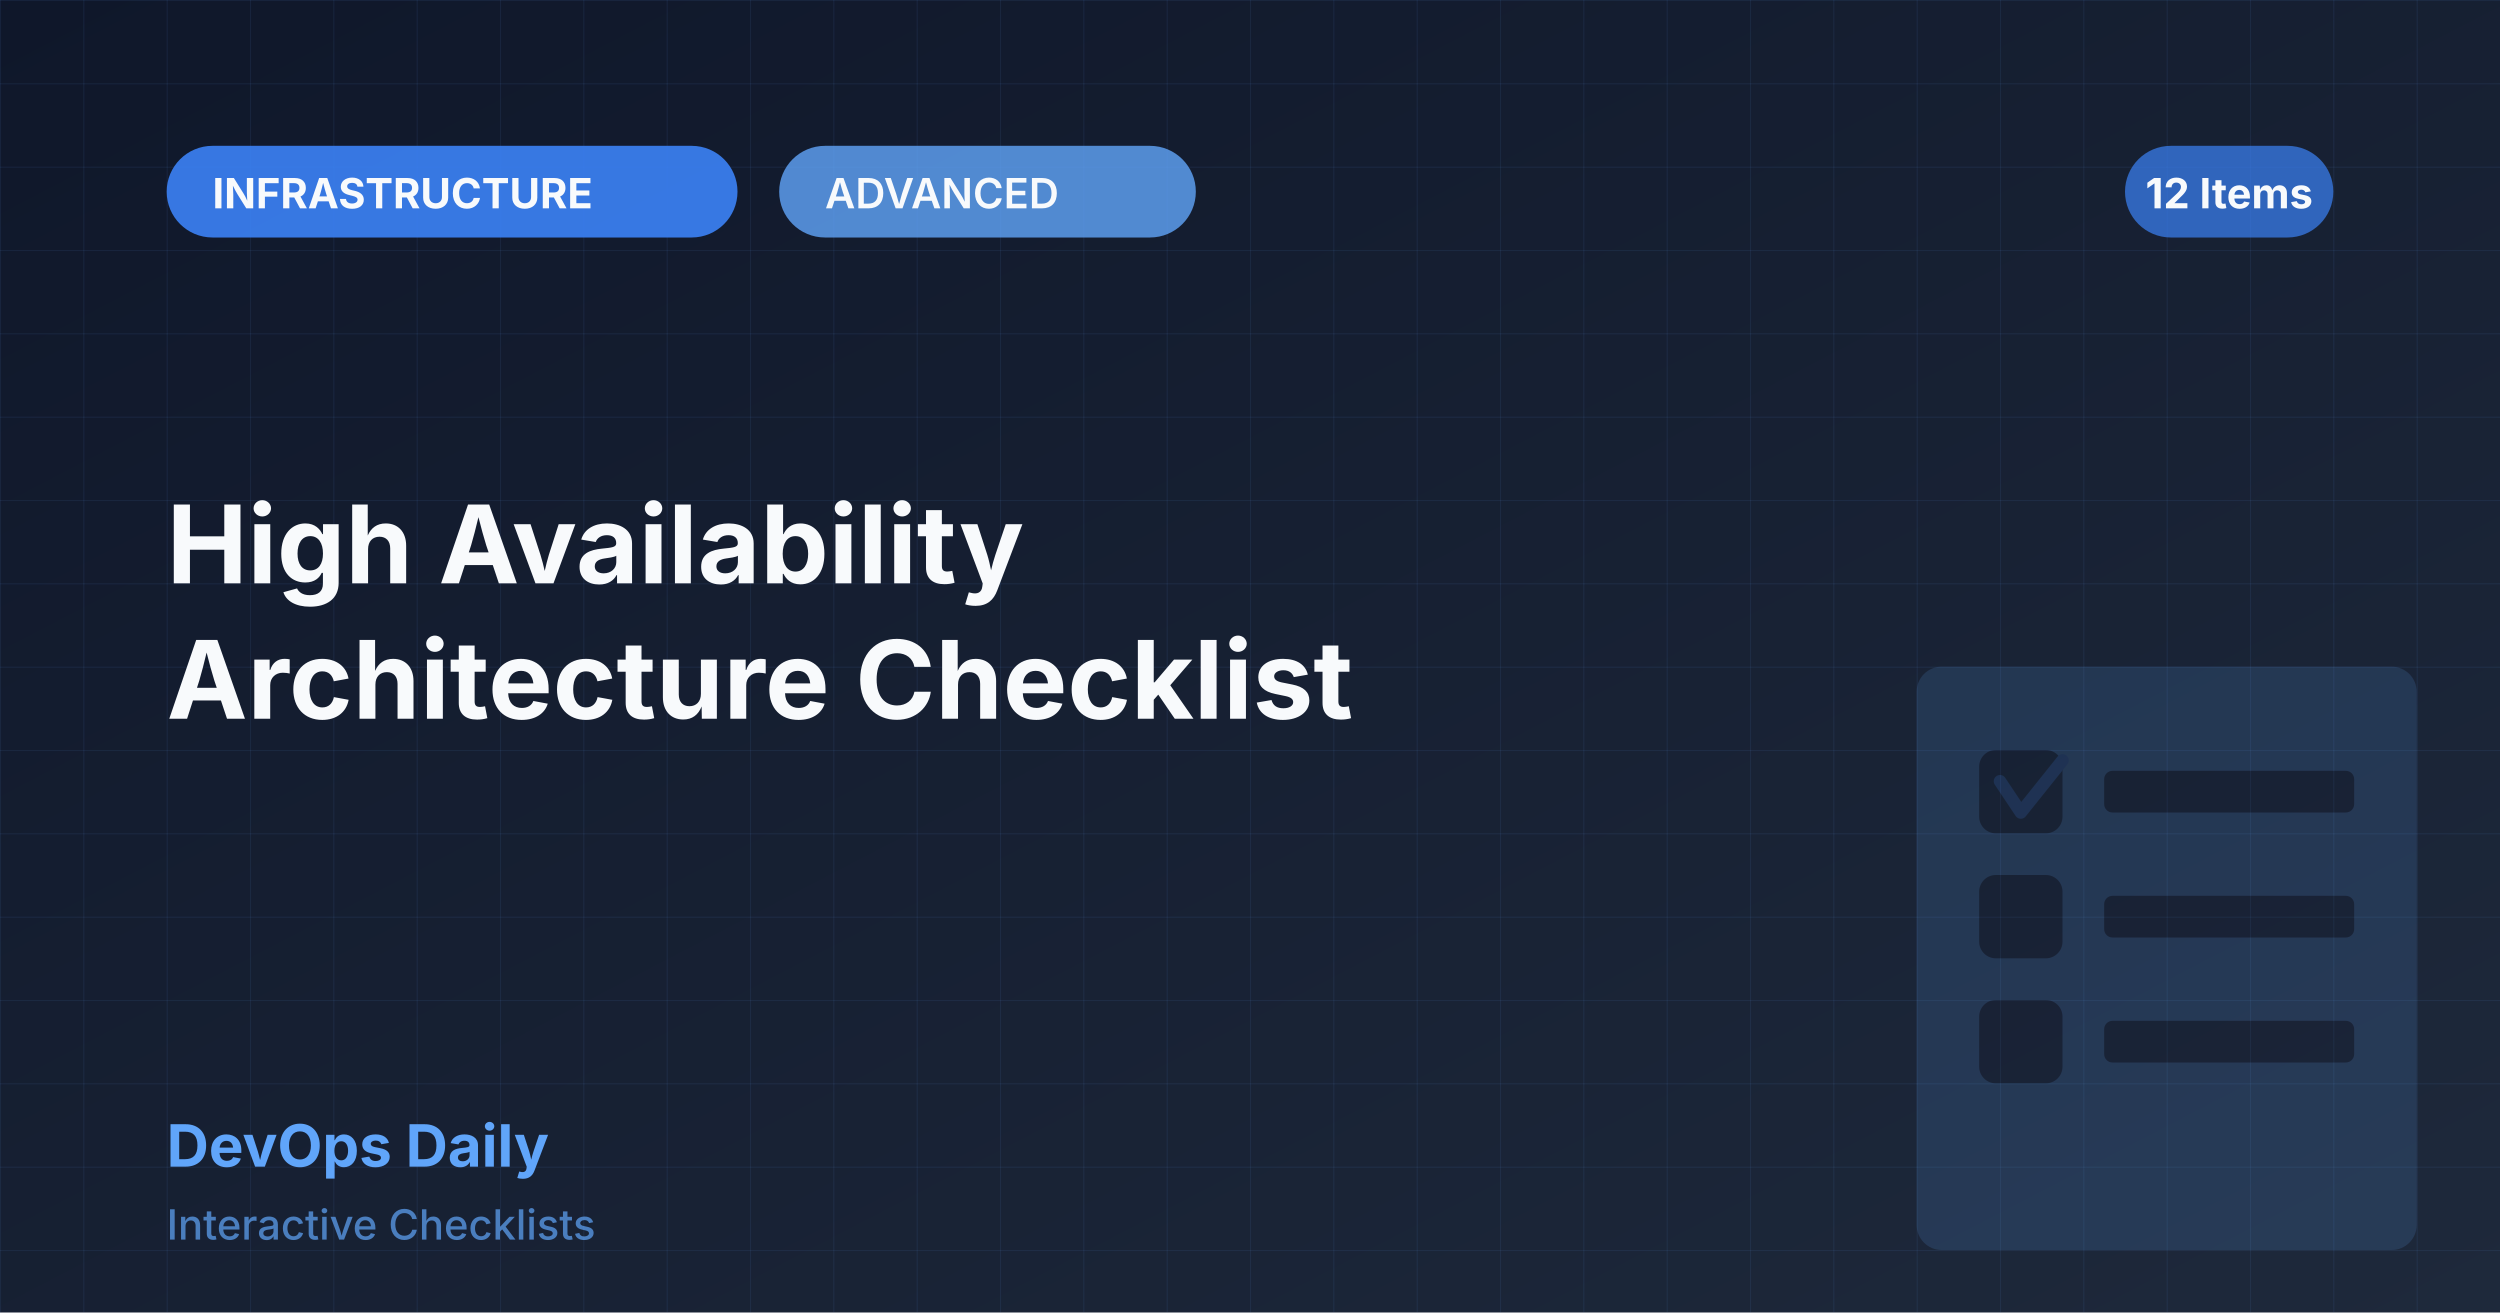
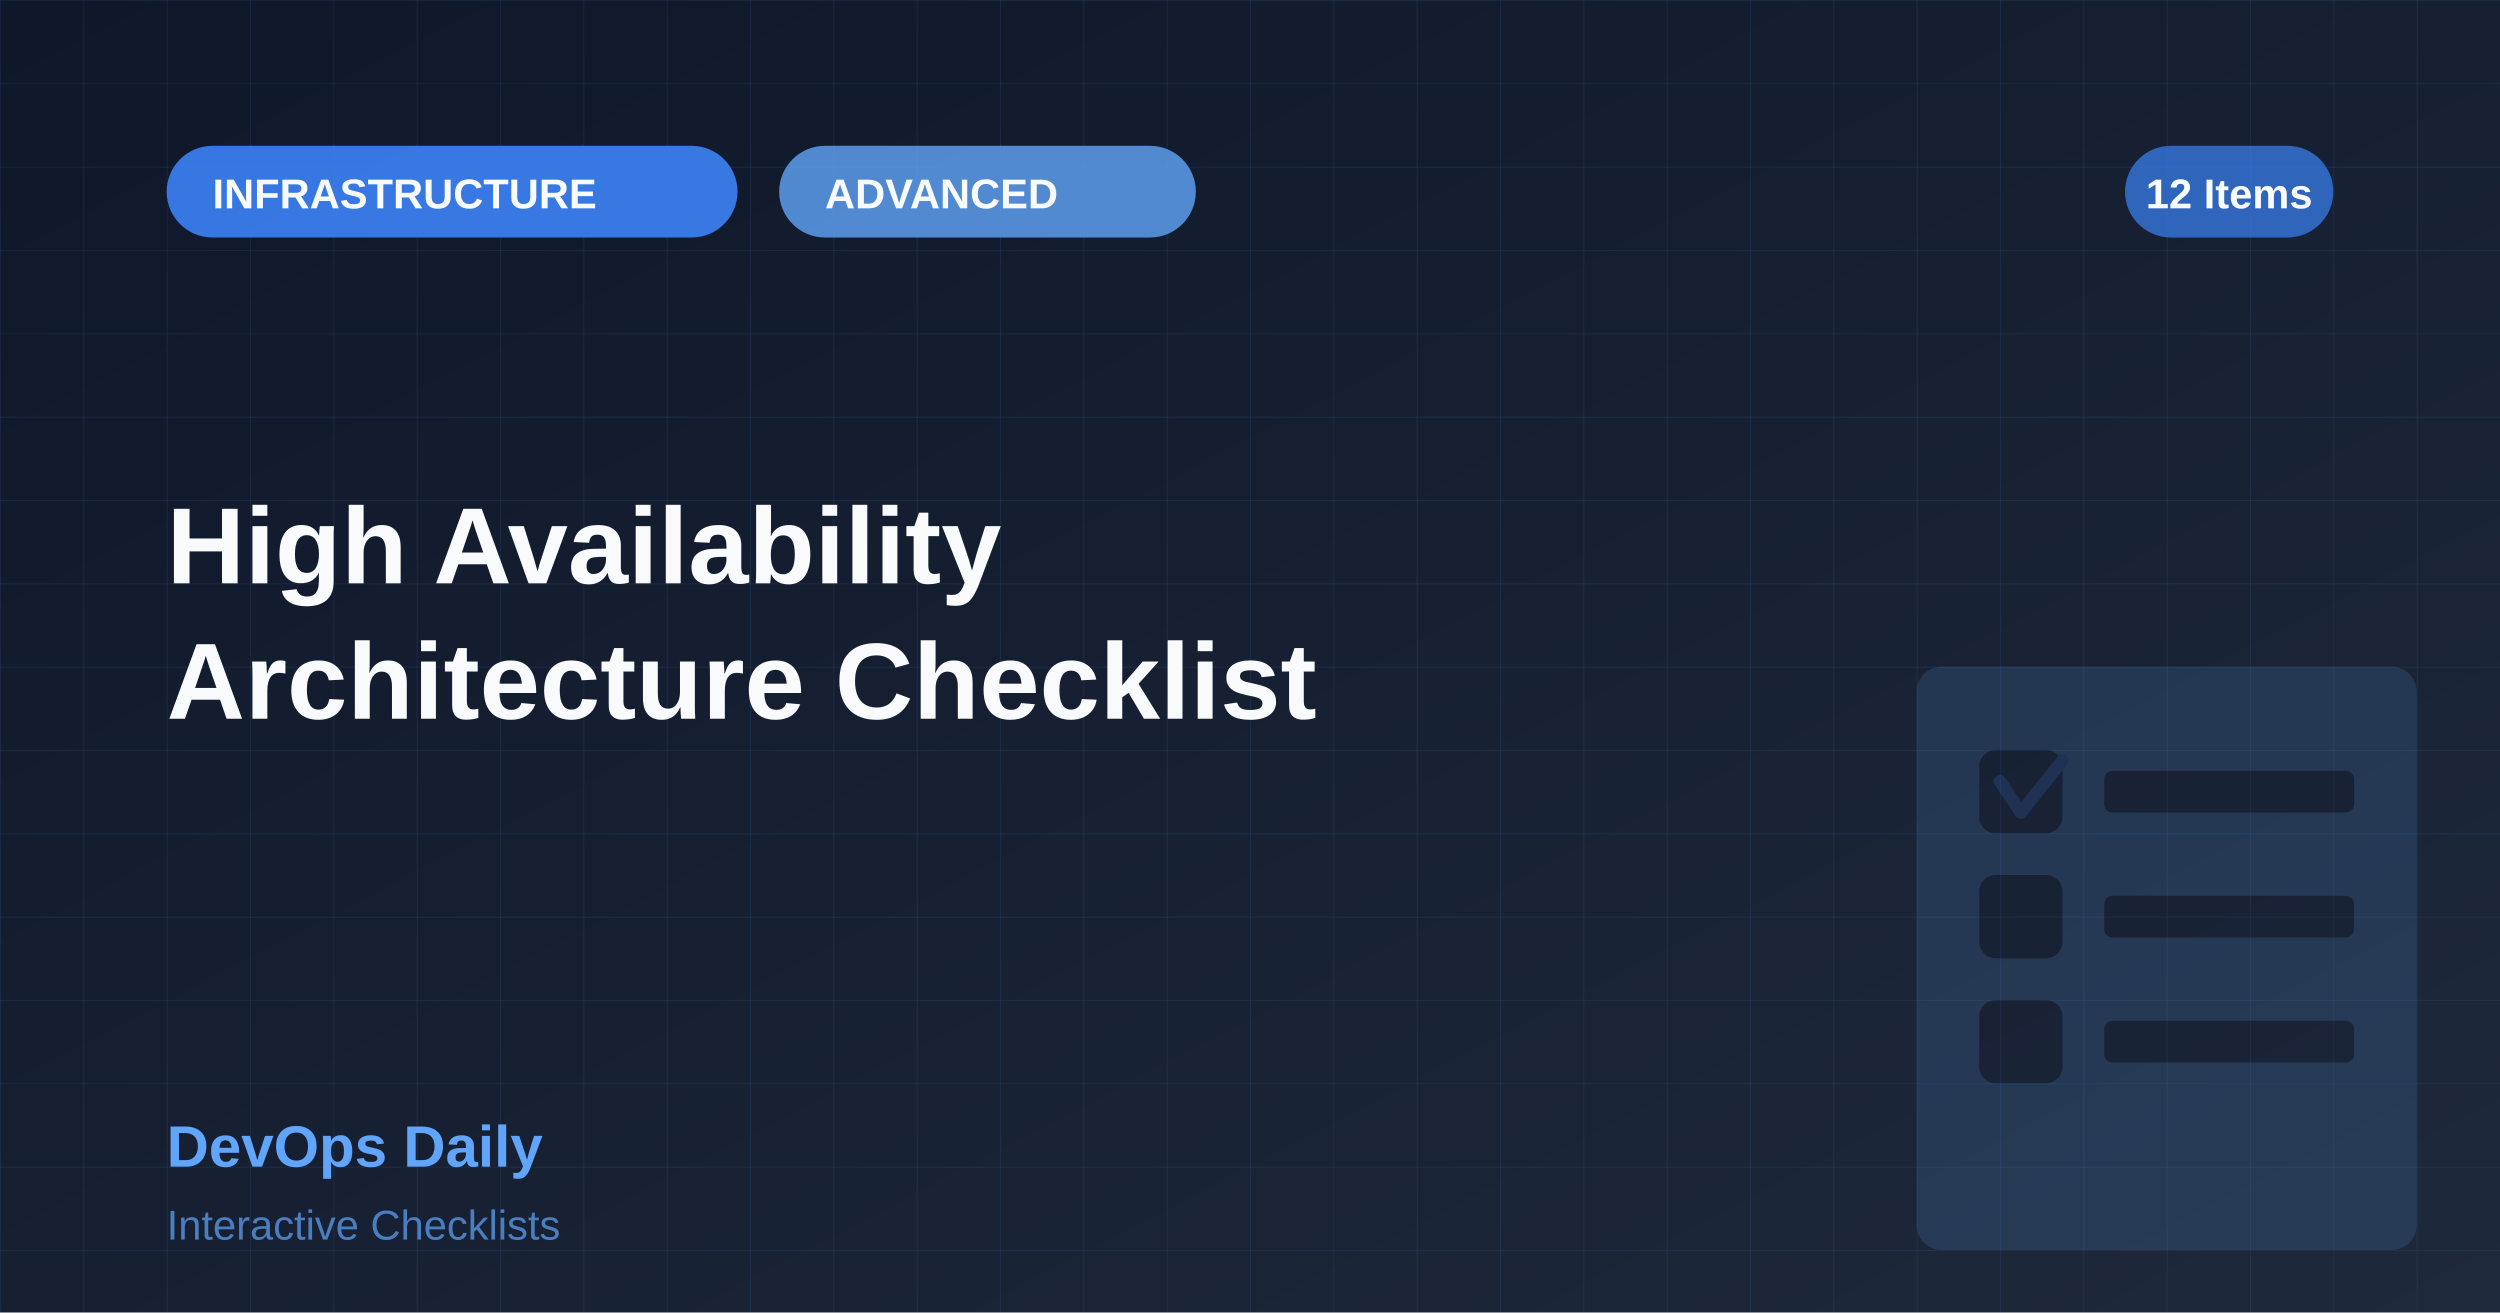
<svg xmlns="http://www.w3.org/2000/svg" width="1200" height="630">
  <defs>
    <linearGradient id="bgGradient" x1="0%" y1="0%" x2="100%" y2="100%">
      <stop offset="0%" style="stop-color:#0f172a;stop-opacity:1" />
      <stop offset="100%" style="stop-color:#1e293b;stop-opacity:1" />
    </linearGradient>
    <pattern id="grid" x="0" y="0" width="40" height="40" patternUnits="userSpaceOnUse">
      <line x1="0" y1="0" x2="0" y2="40" stroke="#60a5fa" stroke-width="1" opacity="0.08" />
      <line x1="0" y1="0" x2="40" y2="0" stroke="#60a5fa" stroke-width="1" opacity="0.08" />
    </pattern>
    <filter id="glow">
      <feGaussianBlur stdDeviation="3" result="coloredBlur" />
      <feMerge>
        <feMergeNode in="coloredBlur" />
        <feMergeNode in="SourceGraphic" />
      </feMerge>
    </filter>
  </defs>
  <rect width="1200" height="630" fill="url(#bgGradient)" />
  <rect width="1200" height="630" fill="url(#grid)" />
  <rect x="80" y="70" width="274" height="44" rx="22" fill="#3b82f6" opacity="0.9" />
-   <text x="102" y="100" font-family="system-ui, -apple-system, sans-serif" font-size="20" font-weight="bold" fill="#f8fafc">INFRASTRUCTURE</text>
+   <text x="102" y="100" font-family="Arial, sans-serif" font-size="20" font-weight="bold" fill="#f8fafc">INFRASTRUCTURE</text>
  <rect x="374" y="70" width="200" height="44" rx="22" fill="#60a5fa" opacity="0.8" />
-   <text x="396" y="100" font-family="system-ui, -apple-system, sans-serif" font-size="20" font-weight="600" fill="#f8fafc">ADVANCED</text>
+   <text x="396" y="100" font-family="Arial, sans-serif" font-size="20" font-weight="600" fill="#f8fafc">ADVANCED</text>
  <rect x="1020" y="70" width="100" height="44" rx="22" fill="#3b82f6" opacity="0.7" />
-   <text x="1070" y="100" font-family="system-ui, -apple-system, sans-serif" font-size="20" font-weight="bold" fill="#f8fafc" text-anchor="middle">12 Items</text>
+   <text x="1070" y="100" font-family="Arial, sans-serif" font-size="20" font-weight="bold" fill="#f8fafc" text-anchor="middle">12 Items</text>
  <g opacity="0.15">
    <rect x="920" y="320" width="240" height="280" rx="12" fill="#60a5fa" />
    <rect x="950" y="360" width="40" height="40" rx="8" fill="#0f172a" />
    <rect x="1010" y="370" width="120" height="20" rx="4" fill="#0f172a" />
    <rect x="950" y="420" width="40" height="40" rx="8" fill="#0f172a" />
    <rect x="1010" y="430" width="120" height="20" rx="4" fill="#0f172a" />
    <rect x="950" y="480" width="40" height="40" rx="8" fill="#0f172a" />
    <rect x="1010" y="490" width="120" height="20" rx="4" fill="#0f172a" />
    <polyline points="960,375 970,390 990,365" stroke="#3b82f6" stroke-width="6" fill="none" stroke-linecap="round" stroke-linejoin="round" />
  </g>
-   <text x="80" y="280" font-family="system-ui, -apple-system, sans-serif" font-size="52" font-weight="bold" fill="#f8fafc">High Availability</text>
-   <text x="80" y="345" font-family="system-ui, -apple-system, sans-serif" font-size="52" font-weight="bold" fill="#f8fafc">Architecture Checklist</text>
-   <text x="80" y="560" font-family="system-ui, -apple-system, sans-serif" font-size="28" font-weight="bold" fill="#60a5fa">DevOps Daily</text>
-   <text x="80" y="595" font-family="system-ui, -apple-system, sans-serif" font-size="20" font-weight="500" fill="#60a5fa" opacity="0.7">Interactive Checklists</text>
+   <text x="80" y="280" font-family="Arial, sans-serif" font-size="52" font-weight="bold" fill="#f8fafc">High Availability</text>
+   <text x="80" y="345" font-family="Arial, sans-serif" font-size="52" font-weight="bold" fill="#f8fafc">Architecture Checklist</text>
+   <text x="80" y="560" font-family="Arial, sans-serif" font-size="28" font-weight="bold" fill="#60a5fa">DevOps Daily</text>
+   <text x="80" y="595" font-family="Arial, sans-serif" font-size="20" font-weight="500" fill="#60a5fa" opacity="0.7">Interactive Checklists</text>
</svg>
